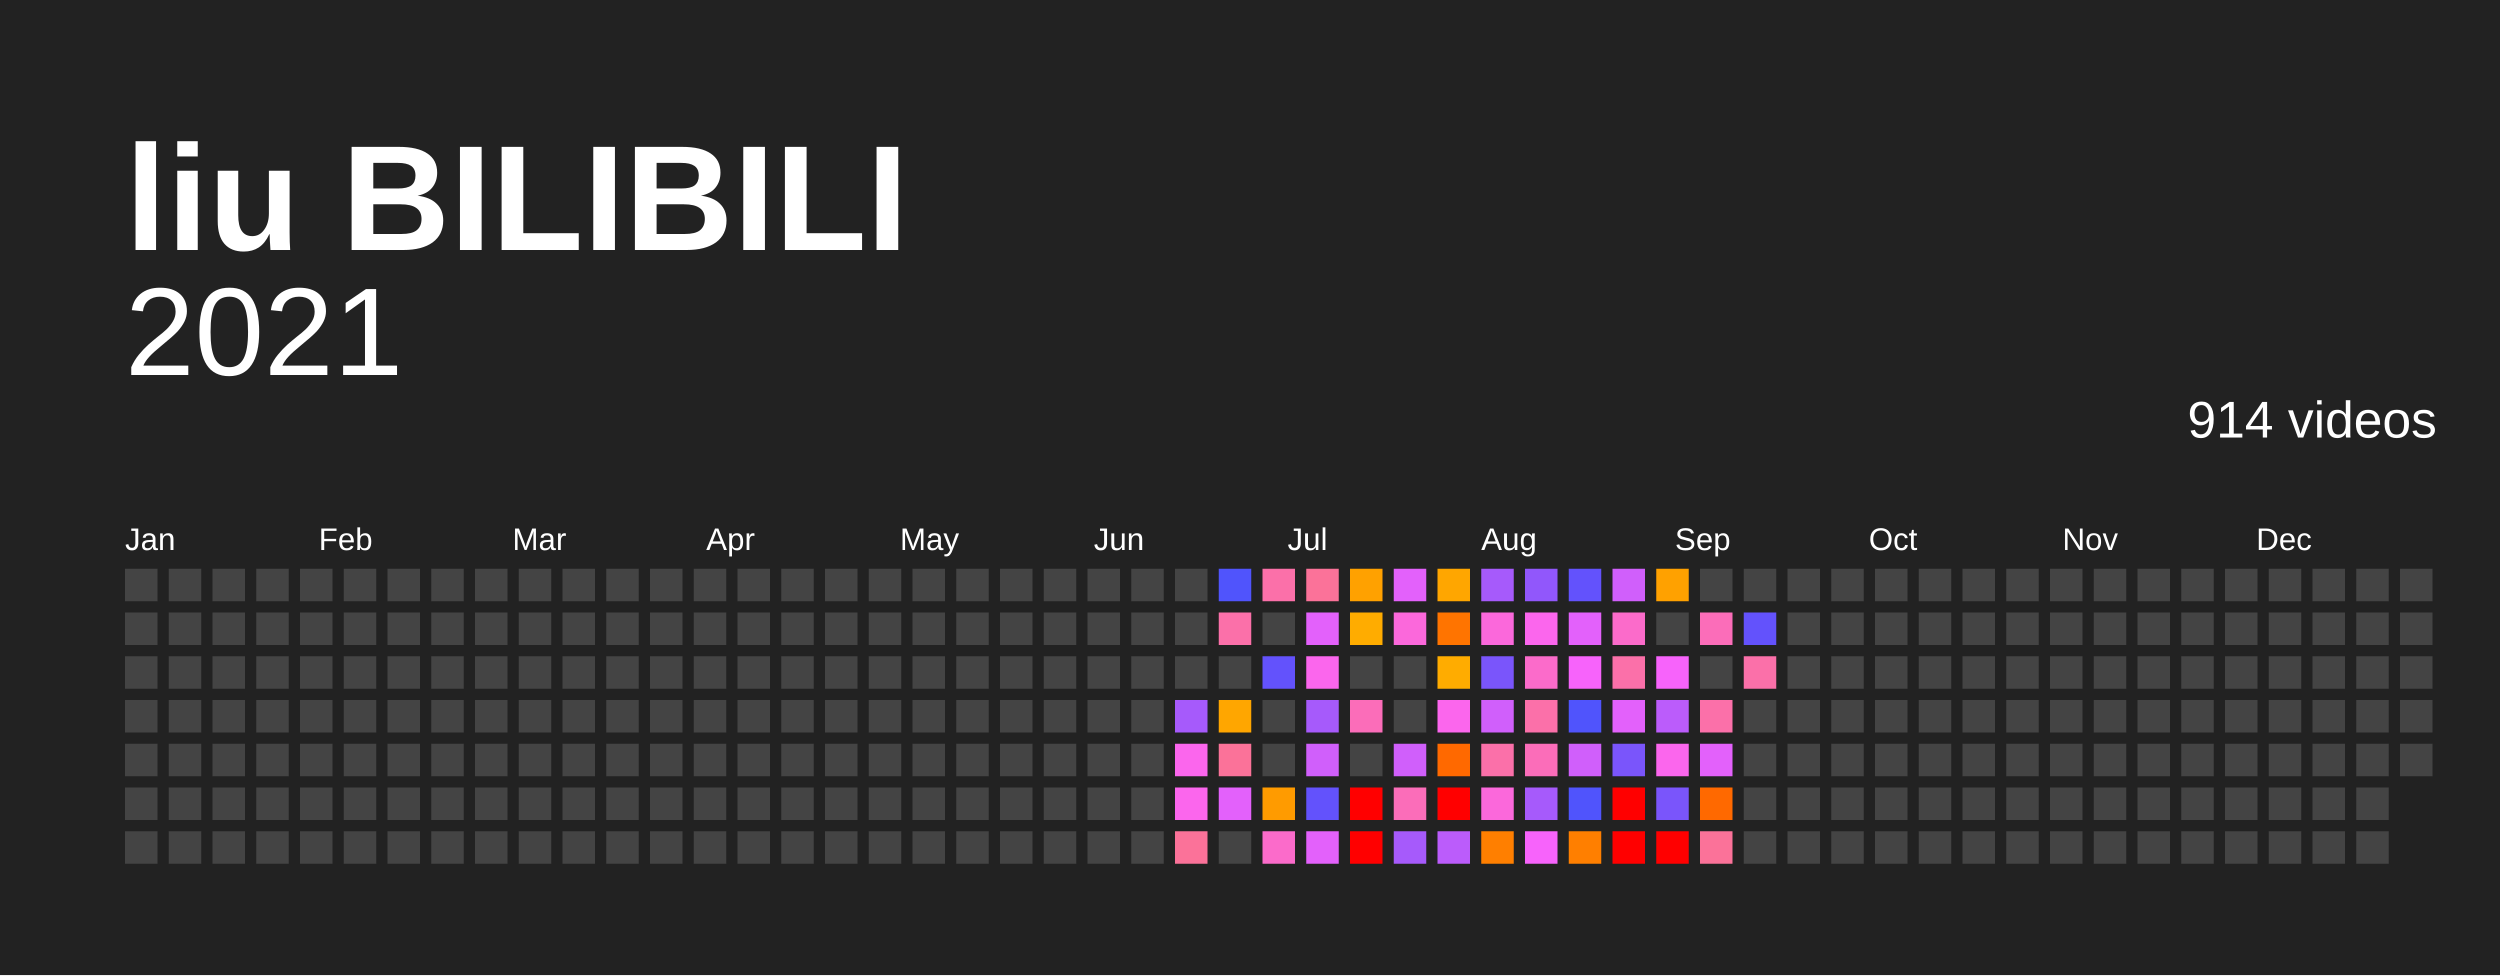
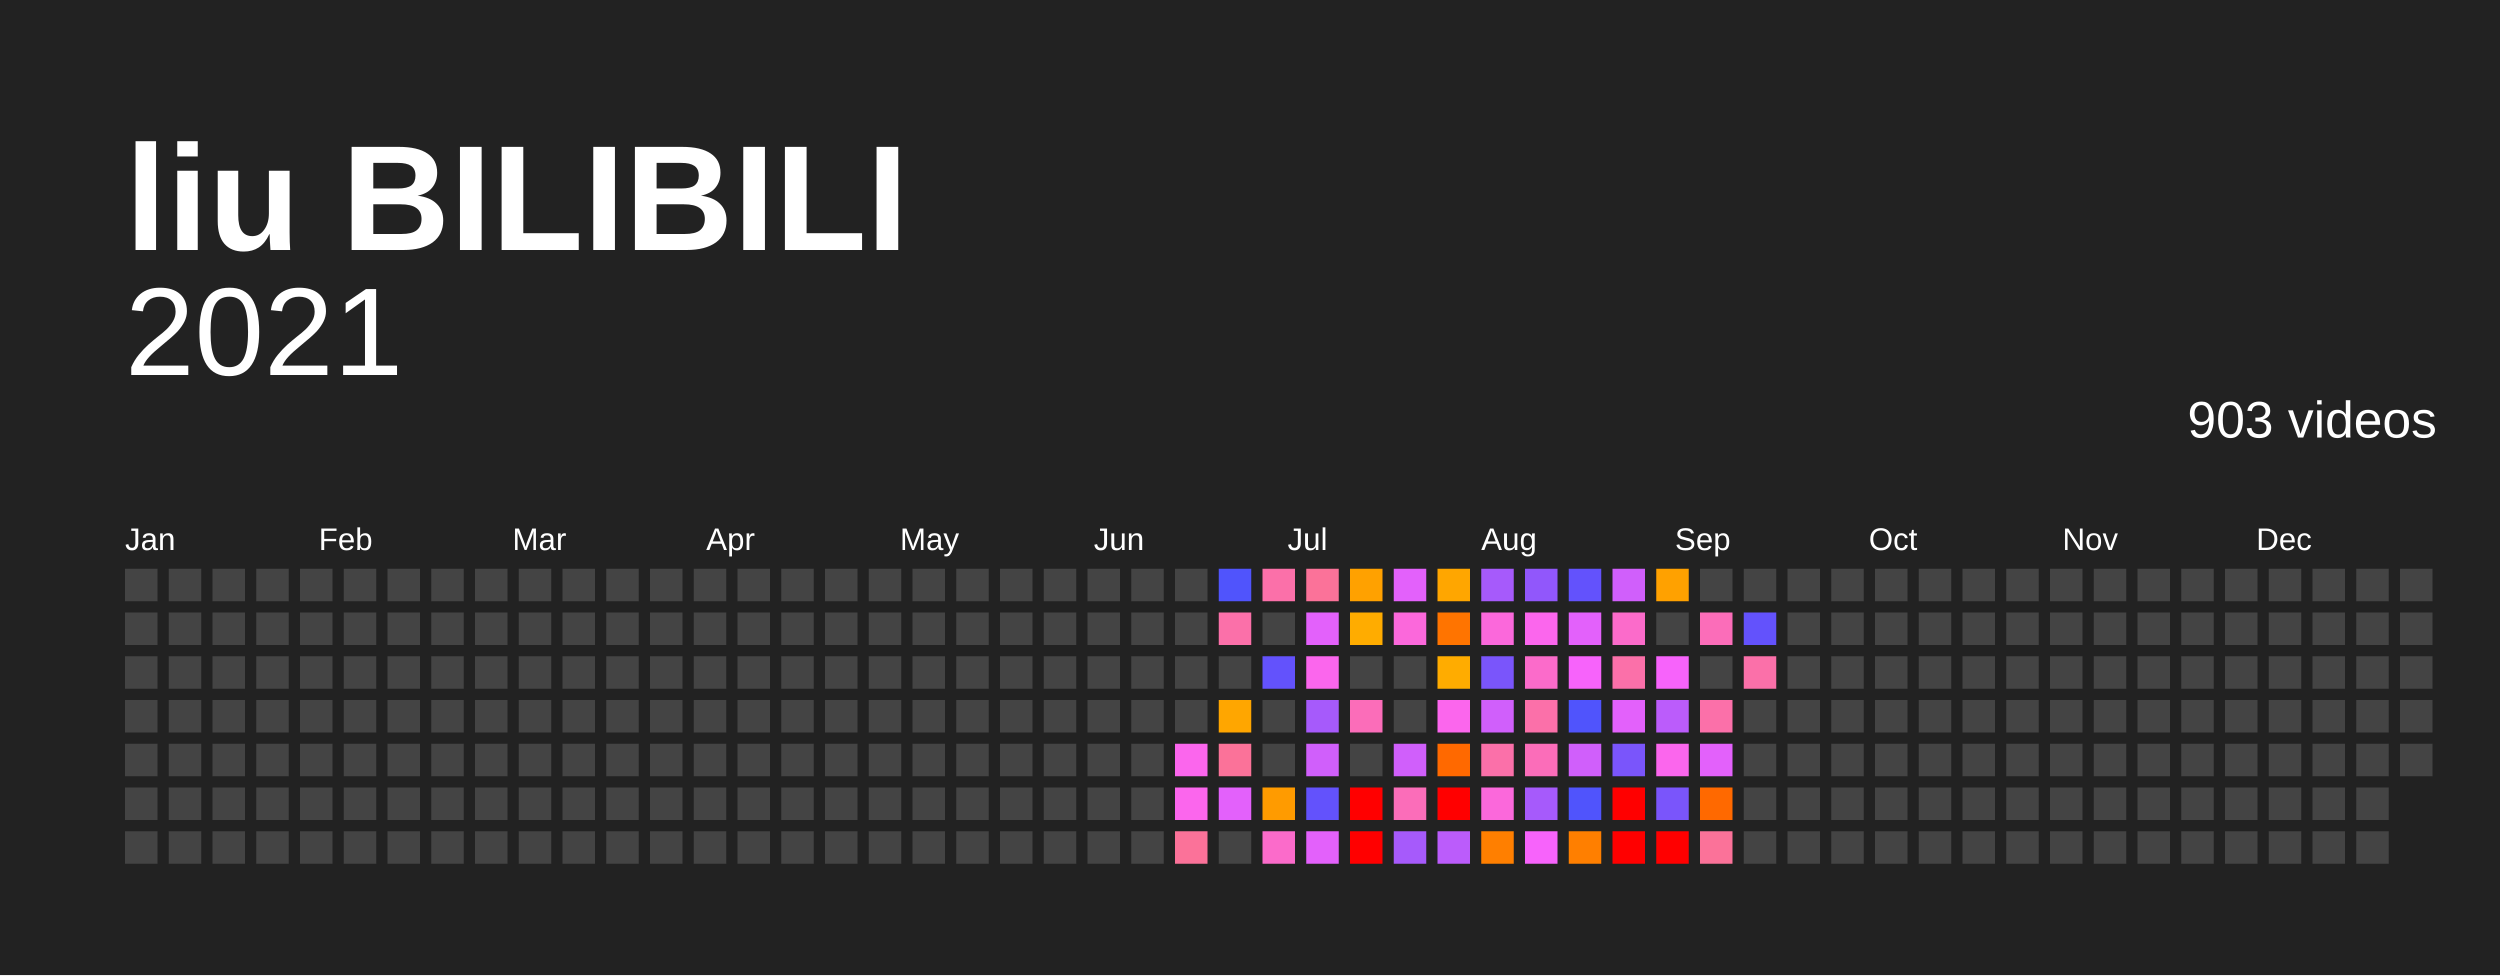
<svg xmlns="http://www.w3.org/2000/svg" baseProfile="full" height="78mm" version="1.1" viewBox="0,0,200,78" width="200mm">
  <defs />
  <rect fill="#222222" height="78" width="200" x="0" y="0" />
  <text fill="#FFFFFF" style="font-size:12px; font-family:Arial; font-weight:bold;" x="10" y="20">liu BILIBILI</text>
  <text alignment-baseline="hanging" fill="#FFFFFF" style="font-size:10.0px; font-family:Arial;" x="10" y="30">2021</text>
-   <text alignment-baseline="hanging" fill="#FFFFFF" style="font-size:4.125px; font-family:Arial;" x="175" y="35">914 videos</text>
+   <text alignment-baseline="hanging" fill="#FFFFFF" style="font-size:4.125px; font-family:Arial;" x="175" y="35">903 videos</text>
  <text fill="#FFFFFF" style="font-size:2.5px; font-family:Arial" x="10.0" y="44">Jan</text>
  <text fill="#FFFFFF" style="font-size:2.5px; font-family:Arial" x="25.5" y="44">Feb</text>
  <text fill="#FFFFFF" style="font-size:2.5px; font-family:Arial" x="41.0" y="44">Mar</text>
  <text fill="#FFFFFF" style="font-size:2.5px; font-family:Arial" x="56.5" y="44">Apr</text>
  <text fill="#FFFFFF" style="font-size:2.5px; font-family:Arial" x="72.0" y="44">May</text>
  <text fill="#FFFFFF" style="font-size:2.5px; font-family:Arial" x="87.5" y="44">Jun</text>
  <text fill="#FFFFFF" style="font-size:2.5px; font-family:Arial" x="103.0" y="44">Jul</text>
  <text fill="#FFFFFF" style="font-size:2.5px; font-family:Arial" x="118.5" y="44">Aug</text>
  <text fill="#FFFFFF" style="font-size:2.5px; font-family:Arial" x="134.0" y="44">Sep</text>
  <text fill="#FFFFFF" style="font-size:2.5px; font-family:Arial" x="149.5" y="44">Oct</text>
  <text fill="#FFFFFF" style="font-size:2.5px; font-family:Arial" x="165.0" y="44">Nov</text>
  <text fill="#FFFFFF" style="font-size:2.5px; font-family:Arial" x="180.5" y="44">Dec</text>
  <rect fill="#444444" height="2.6" width="2.6" x="10.0" y="45.5" />
  <rect fill="#444444" height="2.6" width="2.6" x="10.0" y="49.0" />
  <rect fill="#444444" height="2.6" width="2.6" x="10.0" y="52.5" />
  <rect fill="#444444" height="2.6" width="2.6" x="10.0" y="56.0" />
  <rect fill="#444444" height="2.6" width="2.6" x="10.0" y="59.5" />
  <rect fill="#444444" height="2.6" width="2.6" x="10.0" y="63.0" />
  <rect fill="#444444" height="2.6" width="2.6" x="10.0" y="66.5" />
  <rect fill="#444444" height="2.6" width="2.6" x="13.5" y="45.5" />
  <rect fill="#444444" height="2.6" width="2.6" x="13.5" y="49.0" />
  <rect fill="#444444" height="2.6" width="2.6" x="13.5" y="52.5" />
  <rect fill="#444444" height="2.6" width="2.6" x="13.5" y="56.0" />
  <rect fill="#444444" height="2.6" width="2.6" x="13.5" y="59.5" />
  <rect fill="#444444" height="2.6" width="2.6" x="13.5" y="63.0" />
  <rect fill="#444444" height="2.6" width="2.6" x="13.5" y="66.5" />
  <rect fill="#444444" height="2.6" width="2.6" x="17.0" y="45.5" />
  <rect fill="#444444" height="2.6" width="2.6" x="17.0" y="49.0" />
  <rect fill="#444444" height="2.6" width="2.6" x="17.0" y="52.5" />
  <rect fill="#444444" height="2.6" width="2.6" x="17.0" y="56.0" />
  <rect fill="#444444" height="2.6" width="2.6" x="17.0" y="59.5" />
  <rect fill="#444444" height="2.6" width="2.6" x="17.0" y="63.0" />
  <rect fill="#444444" height="2.6" width="2.6" x="17.0" y="66.5" />
  <rect fill="#444444" height="2.6" width="2.6" x="20.5" y="45.5" />
  <rect fill="#444444" height="2.6" width="2.6" x="20.5" y="49.0" />
  <rect fill="#444444" height="2.6" width="2.6" x="20.5" y="52.5" />
  <rect fill="#444444" height="2.6" width="2.6" x="20.5" y="56.0" />
  <rect fill="#444444" height="2.6" width="2.6" x="20.5" y="59.5" />
  <rect fill="#444444" height="2.6" width="2.6" x="20.5" y="63.0" />
  <rect fill="#444444" height="2.6" width="2.6" x="20.5" y="66.5" />
  <rect fill="#444444" height="2.6" width="2.6" x="24.0" y="45.5" />
  <rect fill="#444444" height="2.6" width="2.6" x="24.0" y="49.0" />
  <rect fill="#444444" height="2.6" width="2.6" x="24.0" y="52.5" />
  <rect fill="#444444" height="2.6" width="2.6" x="24.0" y="56.0" />
  <rect fill="#444444" height="2.6" width="2.6" x="24.0" y="59.5" />
  <rect fill="#444444" height="2.6" width="2.6" x="24.0" y="63.0" />
  <rect fill="#444444" height="2.6" width="2.6" x="24.0" y="66.5" />
  <rect fill="#444444" height="2.6" width="2.6" x="27.5" y="45.5" />
  <rect fill="#444444" height="2.6" width="2.6" x="27.5" y="49.0" />
  <rect fill="#444444" height="2.6" width="2.6" x="27.5" y="52.5" />
  <rect fill="#444444" height="2.6" width="2.6" x="27.5" y="56.0" />
  <rect fill="#444444" height="2.6" width="2.6" x="27.5" y="59.5" />
  <rect fill="#444444" height="2.6" width="2.6" x="27.5" y="63.0" />
  <rect fill="#444444" height="2.6" width="2.6" x="27.5" y="66.5" />
  <rect fill="#444444" height="2.6" width="2.6" x="31.0" y="45.5" />
  <rect fill="#444444" height="2.6" width="2.6" x="31.0" y="49.0" />
  <rect fill="#444444" height="2.6" width="2.6" x="31.0" y="52.5" />
  <rect fill="#444444" height="2.6" width="2.6" x="31.0" y="56.0" />
  <rect fill="#444444" height="2.6" width="2.6" x="31.0" y="59.5" />
  <rect fill="#444444" height="2.6" width="2.6" x="31.0" y="63.0" />
  <rect fill="#444444" height="2.6" width="2.6" x="31.0" y="66.5" />
  <rect fill="#444444" height="2.6" width="2.6" x="34.5" y="45.5" />
  <rect fill="#444444" height="2.6" width="2.6" x="34.5" y="49.0" />
  <rect fill="#444444" height="2.6" width="2.6" x="34.5" y="52.5" />
  <rect fill="#444444" height="2.6" width="2.6" x="34.5" y="56.0" />
  <rect fill="#444444" height="2.6" width="2.6" x="34.5" y="59.5" />
  <rect fill="#444444" height="2.6" width="2.6" x="34.5" y="63.0" />
  <rect fill="#444444" height="2.6" width="2.6" x="34.5" y="66.5" />
  <rect fill="#444444" height="2.6" width="2.6" x="38.0" y="45.5" />
  <rect fill="#444444" height="2.6" width="2.6" x="38.0" y="49.0" />
  <rect fill="#444444" height="2.6" width="2.6" x="38.0" y="52.5" />
  <rect fill="#444444" height="2.6" width="2.6" x="38.0" y="56.0" />
  <rect fill="#444444" height="2.6" width="2.6" x="38.0" y="59.5" />
  <rect fill="#444444" height="2.6" width="2.6" x="38.0" y="63.0" />
  <rect fill="#444444" height="2.6" width="2.6" x="38.0" y="66.5" />
  <rect fill="#444444" height="2.6" width="2.6" x="41.5" y="45.5" />
  <rect fill="#444444" height="2.6" width="2.6" x="41.5" y="49.0" />
  <rect fill="#444444" height="2.6" width="2.6" x="41.5" y="52.5" />
  <rect fill="#444444" height="2.6" width="2.6" x="41.5" y="56.0" />
  <rect fill="#444444" height="2.6" width="2.6" x="41.5" y="59.5" />
  <rect fill="#444444" height="2.6" width="2.6" x="41.5" y="63.0" />
  <rect fill="#444444" height="2.6" width="2.6" x="41.5" y="66.5" />
  <rect fill="#444444" height="2.6" width="2.6" x="45.0" y="45.5" />
  <rect fill="#444444" height="2.6" width="2.6" x="45.0" y="49.0" />
  <rect fill="#444444" height="2.6" width="2.6" x="45.0" y="52.5" />
  <rect fill="#444444" height="2.6" width="2.6" x="45.0" y="56.0" />
  <rect fill="#444444" height="2.6" width="2.6" x="45.0" y="59.5" />
  <rect fill="#444444" height="2.6" width="2.6" x="45.0" y="63.0" />
  <rect fill="#444444" height="2.6" width="2.6" x="45.0" y="66.5" />
  <rect fill="#444444" height="2.6" width="2.6" x="48.5" y="45.5" />
  <rect fill="#444444" height="2.6" width="2.6" x="48.5" y="49.0" />
  <rect fill="#444444" height="2.6" width="2.6" x="48.5" y="52.5" />
  <rect fill="#444444" height="2.6" width="2.6" x="48.5" y="56.0" />
  <rect fill="#444444" height="2.6" width="2.6" x="48.5" y="59.5" />
  <rect fill="#444444" height="2.6" width="2.6" x="48.5" y="63.0" />
  <rect fill="#444444" height="2.6" width="2.6" x="48.5" y="66.5" />
  <rect fill="#444444" height="2.6" width="2.6" x="52.0" y="45.5" />
  <rect fill="#444444" height="2.6" width="2.6" x="52.0" y="49.0" />
  <rect fill="#444444" height="2.6" width="2.6" x="52.0" y="52.5" />
  <rect fill="#444444" height="2.6" width="2.6" x="52.0" y="56.0" />
  <rect fill="#444444" height="2.6" width="2.6" x="52.0" y="59.5" />
  <rect fill="#444444" height="2.6" width="2.6" x="52.0" y="63.0" />
  <rect fill="#444444" height="2.6" width="2.6" x="52.0" y="66.5" />
  <rect fill="#444444" height="2.6" width="2.6" x="55.5" y="45.5" />
  <rect fill="#444444" height="2.6" width="2.6" x="55.5" y="49.0" />
  <rect fill="#444444" height="2.6" width="2.6" x="55.5" y="52.5" />
  <rect fill="#444444" height="2.6" width="2.6" x="55.5" y="56.0" />
  <rect fill="#444444" height="2.6" width="2.6" x="55.5" y="59.5" />
  <rect fill="#444444" height="2.6" width="2.6" x="55.5" y="63.0" />
  <rect fill="#444444" height="2.6" width="2.6" x="55.5" y="66.5" />
  <rect fill="#444444" height="2.6" width="2.6" x="59.0" y="45.5" />
  <rect fill="#444444" height="2.6" width="2.6" x="59.0" y="49.0" />
  <rect fill="#444444" height="2.6" width="2.6" x="59.0" y="52.5" />
  <rect fill="#444444" height="2.6" width="2.6" x="59.0" y="56.0" />
  <rect fill="#444444" height="2.6" width="2.6" x="59.0" y="59.5" />
  <rect fill="#444444" height="2.6" width="2.6" x="59.0" y="63.0" />
  <rect fill="#444444" height="2.6" width="2.6" x="59.0" y="66.5" />
  <rect fill="#444444" height="2.6" width="2.6" x="62.5" y="45.5" />
  <rect fill="#444444" height="2.6" width="2.6" x="62.5" y="49.0" />
  <rect fill="#444444" height="2.6" width="2.6" x="62.5" y="52.5" />
  <rect fill="#444444" height="2.6" width="2.6" x="62.5" y="56.0" />
  <rect fill="#444444" height="2.6" width="2.6" x="62.5" y="59.5" />
  <rect fill="#444444" height="2.6" width="2.6" x="62.5" y="63.0" />
  <rect fill="#444444" height="2.6" width="2.6" x="62.5" y="66.5" />
  <rect fill="#444444" height="2.6" width="2.6" x="66.0" y="45.5" />
  <rect fill="#444444" height="2.6" width="2.6" x="66.0" y="49.0" />
  <rect fill="#444444" height="2.6" width="2.6" x="66.0" y="52.5" />
  <rect fill="#444444" height="2.6" width="2.6" x="66.0" y="56.0" />
  <rect fill="#444444" height="2.6" width="2.6" x="66.0" y="59.5" />
  <rect fill="#444444" height="2.6" width="2.6" x="66.0" y="63.0" />
  <rect fill="#444444" height="2.6" width="2.6" x="66.0" y="66.5" />
  <rect fill="#444444" height="2.6" width="2.6" x="69.5" y="45.5" />
  <rect fill="#444444" height="2.6" width="2.6" x="69.5" y="49.0" />
  <rect fill="#444444" height="2.6" width="2.6" x="69.5" y="52.5" />
  <rect fill="#444444" height="2.6" width="2.6" x="69.5" y="56.0" />
  <rect fill="#444444" height="2.6" width="2.6" x="69.5" y="59.5" />
  <rect fill="#444444" height="2.6" width="2.6" x="69.5" y="63.0" />
  <rect fill="#444444" height="2.6" width="2.6" x="69.5" y="66.5" />
  <rect fill="#444444" height="2.6" width="2.6" x="73.0" y="45.5" />
  <rect fill="#444444" height="2.6" width="2.6" x="73.0" y="49.0" />
  <rect fill="#444444" height="2.6" width="2.6" x="73.0" y="52.5" />
  <rect fill="#444444" height="2.6" width="2.6" x="73.0" y="56.0" />
  <rect fill="#444444" height="2.6" width="2.6" x="73.0" y="59.5" />
  <rect fill="#444444" height="2.6" width="2.6" x="73.0" y="63.0" />
  <rect fill="#444444" height="2.6" width="2.6" x="73.0" y="66.5" />
  <rect fill="#444444" height="2.6" width="2.6" x="76.5" y="45.5" />
  <rect fill="#444444" height="2.6" width="2.6" x="76.5" y="49.0" />
  <rect fill="#444444" height="2.6" width="2.6" x="76.5" y="52.5" />
  <rect fill="#444444" height="2.6" width="2.6" x="76.5" y="56.0" />
  <rect fill="#444444" height="2.6" width="2.6" x="76.5" y="59.5" />
  <rect fill="#444444" height="2.6" width="2.6" x="76.5" y="63.0" />
  <rect fill="#444444" height="2.6" width="2.6" x="76.5" y="66.5" />
  <rect fill="#444444" height="2.6" width="2.6" x="80.0" y="45.5" />
  <rect fill="#444444" height="2.6" width="2.6" x="80.0" y="49.0" />
  <rect fill="#444444" height="2.6" width="2.6" x="80.0" y="52.5" />
  <rect fill="#444444" height="2.6" width="2.6" x="80.0" y="56.0" />
  <rect fill="#444444" height="2.6" width="2.6" x="80.0" y="59.5" />
  <rect fill="#444444" height="2.6" width="2.6" x="80.0" y="63.0" />
  <rect fill="#444444" height="2.6" width="2.6" x="80.0" y="66.5" />
  <rect fill="#444444" height="2.6" width="2.6" x="83.5" y="45.5" />
  <rect fill="#444444" height="2.6" width="2.6" x="83.5" y="49.0" />
  <rect fill="#444444" height="2.6" width="2.6" x="83.5" y="52.5" />
  <rect fill="#444444" height="2.6" width="2.6" x="83.5" y="56.0" />
  <rect fill="#444444" height="2.6" width="2.6" x="83.5" y="59.5" />
  <rect fill="#444444" height="2.6" width="2.6" x="83.5" y="63.0" />
  <rect fill="#444444" height="2.6" width="2.6" x="83.5" y="66.5" />
  <rect fill="#444444" height="2.6" width="2.6" x="87.0" y="45.5" />
  <rect fill="#444444" height="2.6" width="2.6" x="87.0" y="49.0" />
  <rect fill="#444444" height="2.6" width="2.6" x="87.0" y="52.5" />
  <rect fill="#444444" height="2.6" width="2.6" x="87.0" y="56.0" />
  <rect fill="#444444" height="2.6" width="2.6" x="87.0" y="59.5" />
  <rect fill="#444444" height="2.6" width="2.6" x="87.0" y="63.0" />
  <rect fill="#444444" height="2.6" width="2.6" x="87.0" y="66.5" />
  <rect fill="#444444" height="2.6" width="2.6" x="90.5" y="45.5" />
  <rect fill="#444444" height="2.6" width="2.6" x="90.5" y="49.0" />
  <rect fill="#444444" height="2.6" width="2.6" x="90.5" y="52.5" />
  <rect fill="#444444" height="2.6" width="2.6" x="90.5" y="56.0" />
  <rect fill="#444444" height="2.6" width="2.6" x="90.5" y="59.5" />
  <rect fill="#444444" height="2.6" width="2.6" x="90.5" y="63.0" />
  <rect fill="#444444" height="2.6" width="2.6" x="90.5" y="66.5" />
  <rect fill="#444444" height="2.6" width="2.6" x="94.0" y="45.5" />
  <rect fill="#444444" height="2.6" width="2.6" x="94.0" y="49.0" />
  <rect fill="#444444" height="2.6" width="2.6" x="94.0" y="52.5" />
-   <rect fill="#a65afb" height="2.6" width="2.6" x="94.0" y="56.0" />
+   <rect fill="#444444" height="2.6" width="2.6" x="94.0" y="56.0" />
  <rect fill="#fb66ed" height="2.6" width="2.6" x="94.0" y="59.5" />
  <rect fill="#fb66ed" height="2.6" width="2.6" x="94.0" y="63.0" />
  <rect fill="#fb7299" height="2.6" width="2.6" x="94.0" y="66.5" />
  <rect fill="#5054fc" height="2.6" width="2.6" x="97.5" y="45.5" />
  <rect fill="#fb70a9" height="2.6" width="2.6" x="97.5" y="49.0" />
  <rect fill="#444444" height="2.6" width="2.6" x="97.5" y="52.5" />
  <rect fill="#ffa600" height="2.6" width="2.6" x="97.5" y="56.0" />
  <rect fill="#fb7299" height="2.6" width="2.6" x="97.5" y="59.5" />
  <rect fill="#e361fb" height="2.6" width="2.6" x="97.5" y="63.0" />
  <rect fill="#444444" height="2.6" width="2.6" x="97.5" y="66.5" />
  <rect fill="#fb70a9" height="2.6" width="2.6" x="101.0" y="45.5" />
  <rect fill="#444444" height="2.6" width="2.6" x="101.0" y="49.0" />
  <rect fill="#6352fc" height="2.6" width="2.6" x="101.0" y="52.5" />
  <rect fill="#444444" height="2.6" width="2.6" x="101.0" y="56.0" />
  <rect fill="#444444" height="2.6" width="2.6" x="101.0" y="59.5" />
  <rect fill="#ff9b00" height="2.6" width="2.6" x="101.0" y="63.0" />
  <rect fill="#fb6bca" height="2.6" width="2.6" x="101.0" y="66.5" />
  <rect fill="#fb7299" height="2.6" width="2.6" x="104.5" y="45.5" />
  <rect fill="#e361fb" height="2.6" width="2.6" x="104.5" y="49.0" />
  <rect fill="#fb66ed" height="2.6" width="2.6" x="104.5" y="52.5" />
  <rect fill="#a65afb" height="2.6" width="2.6" x="104.5" y="56.0" />
  <rect fill="#d05ffb" height="2.6" width="2.6" x="104.5" y="59.5" />
  <rect fill="#6352fc" height="2.6" width="2.6" x="104.5" y="63.0" />
  <rect fill="#e361fb" height="2.6" width="2.6" x="104.5" y="66.5" />
  <rect fill="#ffa100" height="2.6" width="2.6" x="108.0" y="45.5" />
  <rect fill="#ffac00" height="2.6" width="2.6" x="108.0" y="49.0" />
  <rect fill="#444444" height="2.6" width="2.6" x="108.0" y="52.5" />
  <rect fill="#fb6db9" height="2.6" width="2.6" x="108.0" y="56.0" />
  <rect fill="#444444" height="2.6" width="2.6" x="108.0" y="59.5" />
  <rect fill="red" height="2.6" width="2.6" x="108.0" y="63.0" />
  <rect fill="red" height="2.6" width="2.6" x="108.0" y="66.5" />
  <rect fill="#e361fb" height="2.6" width="2.6" x="111.5" y="45.5" />
  <rect fill="#fb68db" height="2.6" width="2.6" x="111.5" y="49.0" />
  <rect fill="#444444" height="2.6" width="2.6" x="111.5" y="52.5" />
  <rect fill="#444444" height="2.6" width="2.6" x="111.5" y="56.0" />
  <rect fill="#d05ffb" height="2.6" width="2.6" x="111.5" y="59.5" />
  <rect fill="#fb6db9" height="2.6" width="2.6" x="111.5" y="63.0" />
  <rect fill="#a65afb" height="2.6" width="2.6" x="111.5" y="66.5" />
  <rect fill="#ffa600" height="2.6" width="2.6" x="115.0" y="45.5" />
  <rect fill="#ff7400" height="2.6" width="2.6" x="115.0" y="49.0" />
  <rect fill="#ffac00" height="2.6" width="2.6" x="115.0" y="52.5" />
  <rect fill="#fb66ed" height="2.6" width="2.6" x="115.0" y="56.0" />
  <rect fill="#ff6900" height="2.6" width="2.6" x="115.0" y="59.5" />
  <rect fill="red" height="2.6" width="2.6" x="115.0" y="63.0" />
  <rect fill="#bb5cfb" height="2.6" width="2.6" x="115.0" y="66.5" />
  <rect fill="#a65afb" height="2.6" width="2.6" x="118.5" y="45.5" />
  <rect fill="#fb68db" height="2.6" width="2.6" x="118.5" y="49.0" />
  <rect fill="#7a55fb" height="2.6" width="2.6" x="118.5" y="52.5" />
  <rect fill="#d05ffb" height="2.6" width="2.6" x="118.5" y="56.0" />
  <rect fill="#fb70a9" height="2.6" width="2.6" x="118.5" y="59.5" />
  <rect fill="#fb68db" height="2.6" width="2.6" x="118.5" y="63.0" />
  <rect fill="#ff7f00" height="2.6" width="2.6" x="118.5" y="66.5" />
  <rect fill="#9157fb" height="2.6" width="2.6" x="122.0" y="45.5" />
  <rect fill="#fb66ed" height="2.6" width="2.6" x="122.0" y="49.0" />
  <rect fill="#fb6bca" height="2.6" width="2.6" x="122.0" y="52.5" />
  <rect fill="#fb70a9" height="2.6" width="2.6" x="122.0" y="56.0" />
  <rect fill="#fb6db9" height="2.6" width="2.6" x="122.0" y="59.5" />
  <rect fill="#a65afb" height="2.6" width="2.6" x="122.0" y="63.0" />
  <rect fill="#f763fb" height="2.6" width="2.6" x="122.0" y="66.5" />
  <rect fill="#6352fc" height="2.6" width="2.6" x="125.5" y="45.5" />
  <rect fill="#e361fb" height="2.6" width="2.6" x="125.5" y="49.0" />
  <rect fill="#f763fb" height="2.6" width="2.6" x="125.5" y="52.5" />
  <rect fill="#5054fc" height="2.6" width="2.6" x="125.5" y="56.0" />
  <rect fill="#d05ffb" height="2.6" width="2.6" x="125.5" y="59.5" />
  <rect fill="#5054fc" height="2.6" width="2.6" x="125.5" y="63.0" />
  <rect fill="#ff7f00" height="2.6" width="2.6" x="125.5" y="66.5" />
  <rect fill="#d05ffb" height="2.6" width="2.6" x="129.0" y="45.5" />
  <rect fill="#fb6bca" height="2.6" width="2.6" x="129.0" y="49.0" />
  <rect fill="#fb70a9" height="2.6" width="2.6" x="129.0" y="52.5" />
  <rect fill="#e361fb" height="2.6" width="2.6" x="129.0" y="56.0" />
  <rect fill="#7a55fb" height="2.6" width="2.6" x="129.0" y="59.5" />
  <rect fill="red" height="2.6" width="2.6" x="129.0" y="63.0" />
  <rect fill="red" height="2.6" width="2.6" x="129.0" y="66.5" />
  <rect fill="#ffa100" height="2.6" width="2.6" x="132.5" y="45.5" />
  <rect fill="#444444" height="2.6" width="2.6" x="132.5" y="49.0" />
  <rect fill="#f763fb" height="2.6" width="2.6" x="132.5" y="52.5" />
  <rect fill="#bb5cfb" height="2.6" width="2.6" x="132.5" y="56.0" />
  <rect fill="#fb66ed" height="2.6" width="2.6" x="132.5" y="59.5" />
  <rect fill="#7a55fb" height="2.6" width="2.6" x="132.5" y="63.0" />
  <rect fill="red" height="2.6" width="2.6" x="132.5" y="66.5" />
  <rect fill="#444444" height="2.6" width="2.6" x="136.0" y="45.5" />
  <rect fill="#fb6db9" height="2.6" width="2.6" x="136.0" y="49.0" />
  <rect fill="#444444" height="2.6" width="2.6" x="136.0" y="52.5" />
  <rect fill="#fb70a9" height="2.6" width="2.6" x="136.0" y="56.0" />
  <rect fill="#e361fb" height="2.6" width="2.6" x="136.0" y="59.5" />
  <rect fill="#ff6900" height="2.6" width="2.6" x="136.0" y="63.0" />
  <rect fill="#fb7299" height="2.6" width="2.6" x="136.0" y="66.5" />
  <rect fill="#444444" height="2.6" width="2.6" x="139.5" y="45.5" />
  <rect fill="#6352fc" height="2.6" width="2.6" x="139.5" y="49.0" />
  <rect fill="#fb70a9" height="2.6" width="2.6" x="139.5" y="52.5" />
  <rect fill="#444444" height="2.6" width="2.6" x="139.5" y="56.0" />
  <rect fill="#444444" height="2.6" width="2.6" x="139.5" y="59.5" />
  <rect fill="#444444" height="2.6" width="2.6" x="139.5" y="63.0" />
  <rect fill="#444444" height="2.6" width="2.6" x="139.5" y="66.5" />
  <rect fill="#444444" height="2.6" width="2.6" x="143.0" y="45.5" />
  <rect fill="#444444" height="2.6" width="2.6" x="143.0" y="49.0" />
  <rect fill="#444444" height="2.6" width="2.6" x="143.0" y="52.5" />
  <rect fill="#444444" height="2.6" width="2.6" x="143.0" y="56.0" />
  <rect fill="#444444" height="2.6" width="2.6" x="143.0" y="59.5" />
  <rect fill="#444444" height="2.6" width="2.6" x="143.0" y="63.0" />
  <rect fill="#444444" height="2.6" width="2.6" x="143.0" y="66.5" />
  <rect fill="#444444" height="2.6" width="2.6" x="146.5" y="45.5" />
  <rect fill="#444444" height="2.6" width="2.6" x="146.5" y="49.0" />
  <rect fill="#444444" height="2.6" width="2.6" x="146.5" y="52.5" />
  <rect fill="#444444" height="2.6" width="2.6" x="146.5" y="56.0" />
  <rect fill="#444444" height="2.6" width="2.6" x="146.5" y="59.5" />
  <rect fill="#444444" height="2.6" width="2.6" x="146.5" y="63.0" />
  <rect fill="#444444" height="2.6" width="2.6" x="146.5" y="66.5" />
  <rect fill="#444444" height="2.6" width="2.6" x="150.0" y="45.5" />
  <rect fill="#444444" height="2.6" width="2.6" x="150.0" y="49.0" />
  <rect fill="#444444" height="2.6" width="2.6" x="150.0" y="52.5" />
  <rect fill="#444444" height="2.6" width="2.6" x="150.0" y="56.0" />
  <rect fill="#444444" height="2.6" width="2.6" x="150.0" y="59.5" />
  <rect fill="#444444" height="2.6" width="2.6" x="150.0" y="63.0" />
  <rect fill="#444444" height="2.6" width="2.6" x="150.0" y="66.5" />
  <rect fill="#444444" height="2.6" width="2.6" x="153.5" y="45.5" />
  <rect fill="#444444" height="2.6" width="2.6" x="153.5" y="49.0" />
  <rect fill="#444444" height="2.6" width="2.6" x="153.5" y="52.5" />
  <rect fill="#444444" height="2.6" width="2.6" x="153.5" y="56.0" />
  <rect fill="#444444" height="2.6" width="2.6" x="153.5" y="59.5" />
  <rect fill="#444444" height="2.6" width="2.6" x="153.5" y="63.0" />
  <rect fill="#444444" height="2.6" width="2.6" x="153.5" y="66.5" />
  <rect fill="#444444" height="2.6" width="2.6" x="157.0" y="45.5" />
  <rect fill="#444444" height="2.6" width="2.6" x="157.0" y="49.0" />
  <rect fill="#444444" height="2.6" width="2.6" x="157.0" y="52.5" />
  <rect fill="#444444" height="2.6" width="2.6" x="157.0" y="56.0" />
  <rect fill="#444444" height="2.6" width="2.6" x="157.0" y="59.5" />
  <rect fill="#444444" height="2.6" width="2.6" x="157.0" y="63.0" />
  <rect fill="#444444" height="2.6" width="2.6" x="157.0" y="66.5" />
  <rect fill="#444444" height="2.6" width="2.6" x="160.5" y="45.5" />
  <rect fill="#444444" height="2.6" width="2.6" x="160.5" y="49.0" />
  <rect fill="#444444" height="2.6" width="2.6" x="160.5" y="52.5" />
  <rect fill="#444444" height="2.6" width="2.6" x="160.5" y="56.0" />
  <rect fill="#444444" height="2.6" width="2.6" x="160.5" y="59.5" />
  <rect fill="#444444" height="2.6" width="2.6" x="160.5" y="63.0" />
  <rect fill="#444444" height="2.6" width="2.6" x="160.5" y="66.5" />
  <rect fill="#444444" height="2.6" width="2.6" x="164.0" y="45.5" />
  <rect fill="#444444" height="2.6" width="2.6" x="164.0" y="49.0" />
  <rect fill="#444444" height="2.6" width="2.6" x="164.0" y="52.5" />
  <rect fill="#444444" height="2.6" width="2.6" x="164.0" y="56.0" />
  <rect fill="#444444" height="2.6" width="2.6" x="164.0" y="59.5" />
  <rect fill="#444444" height="2.6" width="2.6" x="164.0" y="63.0" />
  <rect fill="#444444" height="2.6" width="2.6" x="164.0" y="66.5" />
  <rect fill="#444444" height="2.6" width="2.6" x="167.5" y="45.5" />
  <rect fill="#444444" height="2.6" width="2.6" x="167.5" y="49.0" />
  <rect fill="#444444" height="2.6" width="2.6" x="167.5" y="52.5" />
  <rect fill="#444444" height="2.6" width="2.6" x="167.5" y="56.0" />
  <rect fill="#444444" height="2.6" width="2.6" x="167.5" y="59.5" />
  <rect fill="#444444" height="2.6" width="2.6" x="167.5" y="63.0" />
  <rect fill="#444444" height="2.6" width="2.6" x="167.5" y="66.5" />
  <rect fill="#444444" height="2.6" width="2.6" x="171.0" y="45.5" />
  <rect fill="#444444" height="2.6" width="2.6" x="171.0" y="49.0" />
  <rect fill="#444444" height="2.6" width="2.6" x="171.0" y="52.5" />
  <rect fill="#444444" height="2.6" width="2.6" x="171.0" y="56.0" />
  <rect fill="#444444" height="2.6" width="2.6" x="171.0" y="59.5" />
  <rect fill="#444444" height="2.6" width="2.6" x="171.0" y="63.0" />
  <rect fill="#444444" height="2.6" width="2.6" x="171.0" y="66.5" />
  <rect fill="#444444" height="2.6" width="2.6" x="174.5" y="45.5" />
  <rect fill="#444444" height="2.6" width="2.6" x="174.5" y="49.0" />
  <rect fill="#444444" height="2.6" width="2.6" x="174.5" y="52.5" />
  <rect fill="#444444" height="2.6" width="2.6" x="174.5" y="56.0" />
  <rect fill="#444444" height="2.6" width="2.6" x="174.5" y="59.5" />
  <rect fill="#444444" height="2.6" width="2.6" x="174.5" y="63.0" />
  <rect fill="#444444" height="2.6" width="2.6" x="174.5" y="66.5" />
  <rect fill="#444444" height="2.6" width="2.6" x="178.0" y="45.5" />
  <rect fill="#444444" height="2.6" width="2.6" x="178.0" y="49.0" />
  <rect fill="#444444" height="2.6" width="2.6" x="178.0" y="52.5" />
  <rect fill="#444444" height="2.6" width="2.6" x="178.0" y="56.0" />
  <rect fill="#444444" height="2.6" width="2.6" x="178.0" y="59.5" />
  <rect fill="#444444" height="2.6" width="2.6" x="178.0" y="63.0" />
  <rect fill="#444444" height="2.6" width="2.6" x="178.0" y="66.5" />
  <rect fill="#444444" height="2.6" width="2.6" x="181.5" y="45.5" />
  <rect fill="#444444" height="2.6" width="2.6" x="181.5" y="49.0" />
  <rect fill="#444444" height="2.6" width="2.6" x="181.5" y="52.5" />
  <rect fill="#444444" height="2.6" width="2.6" x="181.5" y="56.0" />
  <rect fill="#444444" height="2.6" width="2.6" x="181.5" y="59.5" />
  <rect fill="#444444" height="2.6" width="2.6" x="181.5" y="63.0" />
  <rect fill="#444444" height="2.6" width="2.6" x="181.5" y="66.5" />
  <rect fill="#444444" height="2.6" width="2.6" x="185.0" y="45.5" />
  <rect fill="#444444" height="2.6" width="2.6" x="185.0" y="49.0" />
  <rect fill="#444444" height="2.6" width="2.6" x="185.0" y="52.5" />
  <rect fill="#444444" height="2.6" width="2.6" x="185.0" y="56.0" />
  <rect fill="#444444" height="2.6" width="2.6" x="185.0" y="59.5" />
  <rect fill="#444444" height="2.6" width="2.6" x="185.0" y="63.0" />
  <rect fill="#444444" height="2.6" width="2.6" x="185.0" y="66.5" />
  <rect fill="#444444" height="2.6" width="2.6" x="188.5" y="45.5" />
  <rect fill="#444444" height="2.6" width="2.6" x="188.5" y="49.0" />
  <rect fill="#444444" height="2.6" width="2.6" x="188.5" y="52.5" />
  <rect fill="#444444" height="2.6" width="2.6" x="188.5" y="56.0" />
  <rect fill="#444444" height="2.6" width="2.6" x="188.5" y="59.5" />
  <rect fill="#444444" height="2.6" width="2.6" x="188.5" y="63.0" />
  <rect fill="#444444" height="2.6" width="2.6" x="188.5" y="66.5" />
  <rect fill="#444444" height="2.6" width="2.6" x="192.0" y="45.5" />
  <rect fill="#444444" height="2.6" width="2.6" x="192.0" y="49.0" />
  <rect fill="#444444" height="2.6" width="2.6" x="192.0" y="52.5" />
  <rect fill="#444444" height="2.6" width="2.6" x="192.0" y="56.0" />
  <rect fill="#444444" height="2.6" width="2.6" x="192.0" y="59.5" />
</svg>
